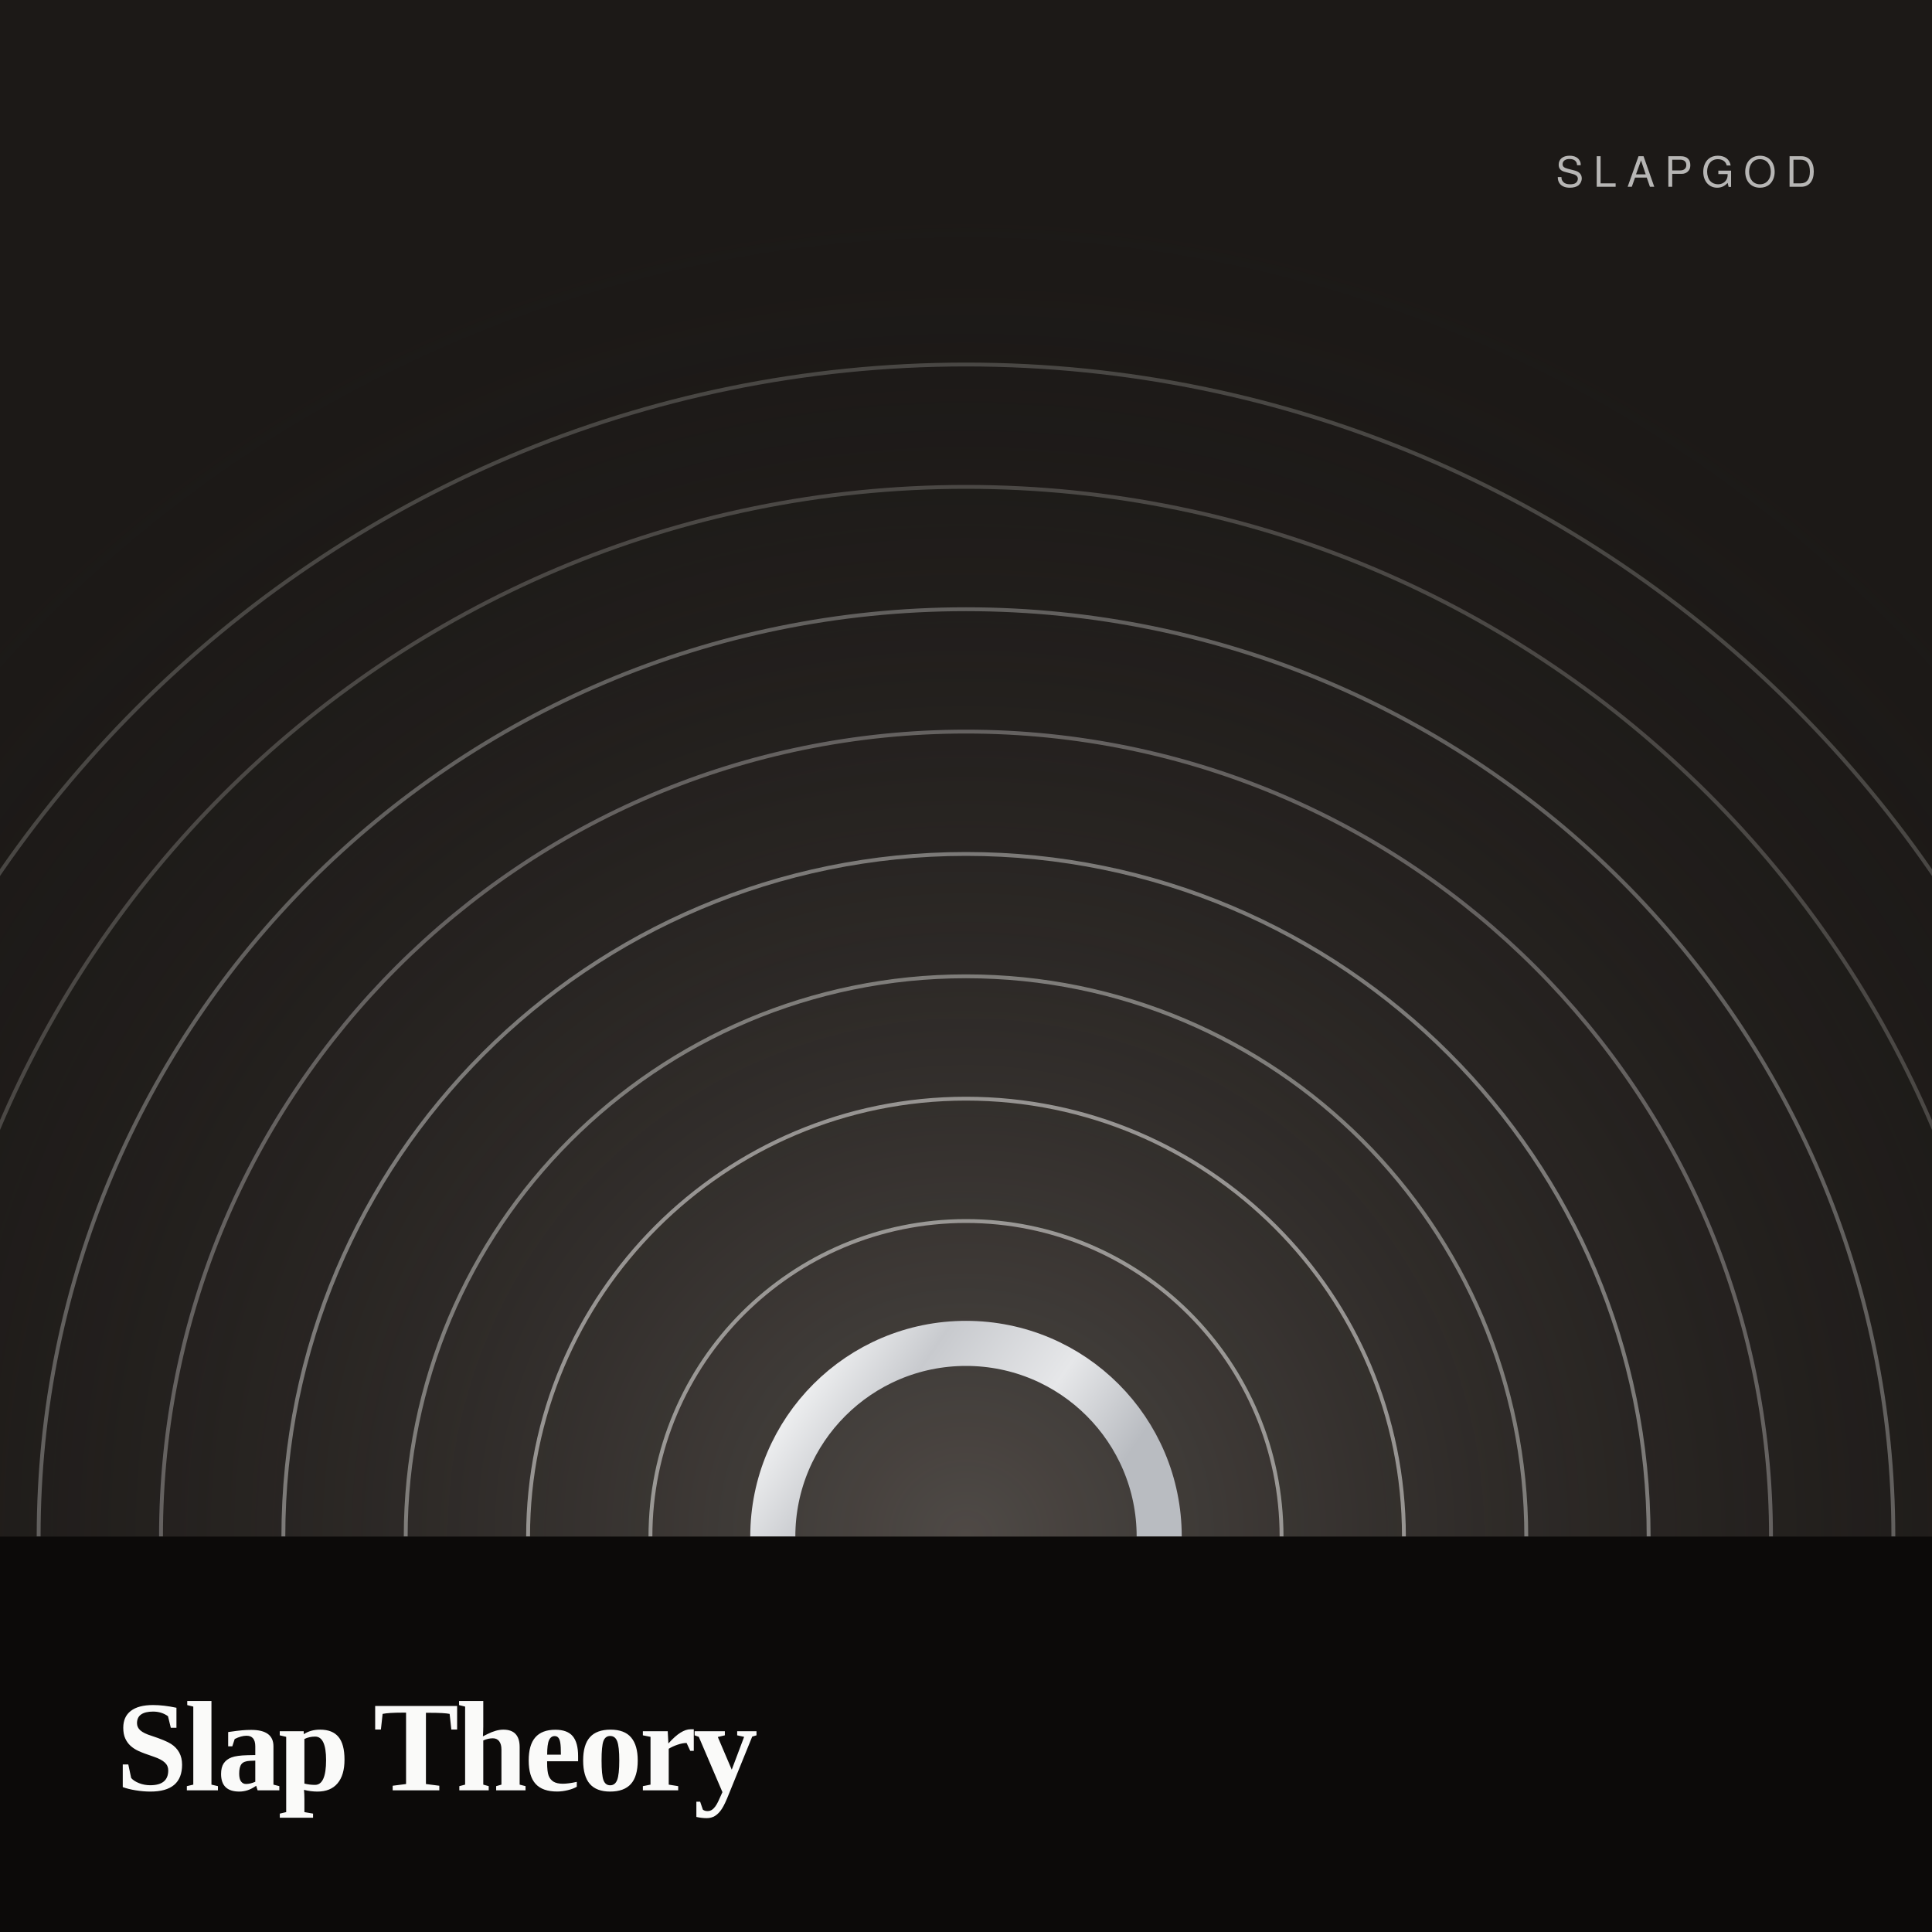
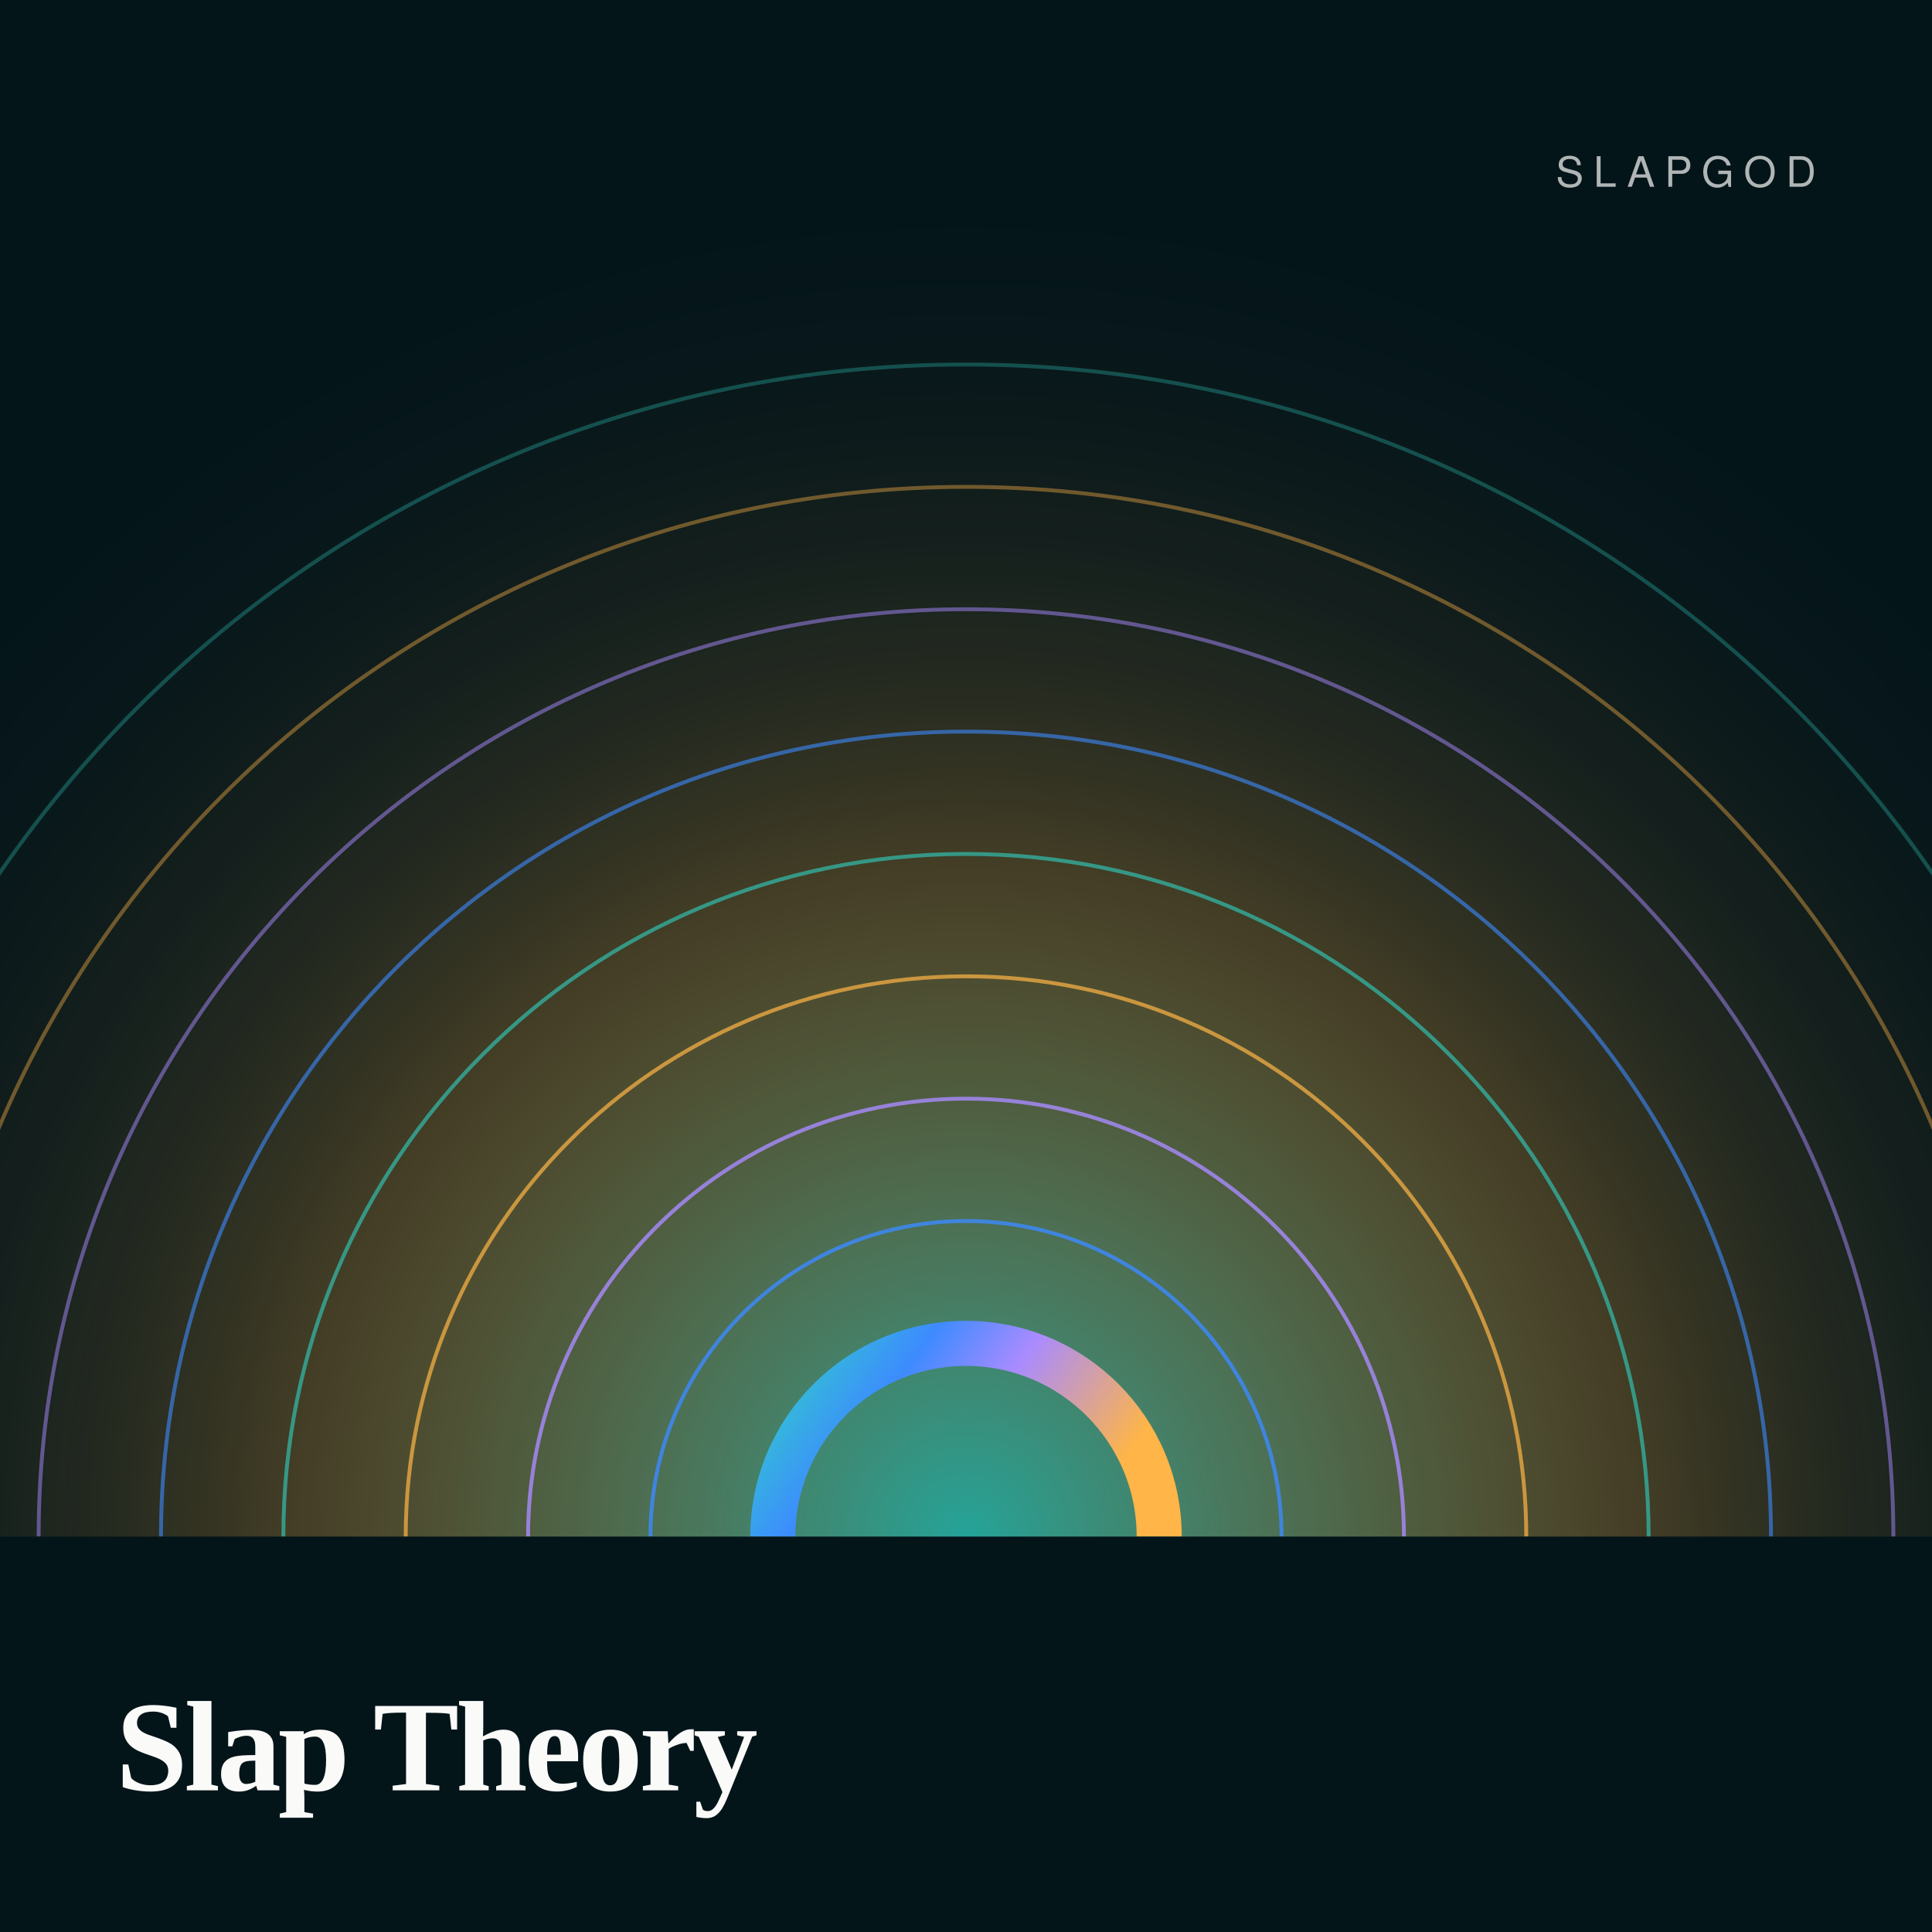
<svg xmlns="http://www.w3.org/2000/svg" viewBox="0 0 600 600" width="600" height="600">
  <defs>
    <linearGradient id="sv-slaptheorydrums" x1="0" y1="0" x2="1" y2=".35">
-       <stop offset="0" stop-color="#A8AAAD" />
-       <stop offset=".13" stop-color="#F0F1F2" />
-       <stop offset=".38" stop-color="#C8CACE" />
-       <stop offset=".72" stop-color="#E6E7E9" />
-       <stop offset="1" stop-color="#B9BCC1" />
+       <stop offset="0" stop-color="#2FD3C4" />
+       <stop offset=".35" stop-color="#3D8BFF" />
+       <stop offset=".6" stop-color="#A98BFF" />
+       <stop offset="1" stop-color="#FFB547" />
    </linearGradient>
    <radialGradient id="ag-slaptheorydrums" cx="300" cy="477.2" r="420" gradientUnits="userSpaceOnUse">
-       <stop offset="0" stop-color="#78716C" stop-opacity=".55" />
-       <stop offset="1" stop-color="#1C1917" stop-opacity="0" />
+       <stop offset="0" stop-color="#2FD3C4" stop-opacity=".75" />
+       <stop offset=".5" stop-color="#FFB547" stop-opacity=".25" />
+       <stop offset="1" stop-color="#04151A" stop-opacity="0" />
    </radialGradient>
  </defs>
-   <rect width="600" height="600" fill="#1C1917" />
+   <rect width="600" height="600" fill="#04151A" />
  <rect width="600" height="600" fill="url(#ag-slaptheorydrums)" />
  <path d="M240 477.2 A60 60 0 0 1 360 477.2" fill="none" stroke="url(#sv-slaptheorydrums)" stroke-opacity="1" stroke-width="14" />
-   <path d="M202 477.2 A98 98 0 0 1 398 477.2" fill="none" stroke="#FAFAF9" stroke-opacity="0.5" stroke-width="1.2" />
-   <path d="M164 477.2 A136 136 0 0 1 436 477.2" fill="none" stroke="#FAFAF9" stroke-opacity="0.5" stroke-width="1.2" />
-   <path d="M126 477.2 A174 174 0 0 1 474 477.2" fill="none" stroke="#FAFAF9" stroke-opacity="0.4" stroke-width="1.2" />
-   <path d="M88 477.2 A212 212 0 0 1 512 477.2" fill="none" stroke="#FAFAF9" stroke-opacity="0.4" stroke-width="1.2" />
-   <path d="M50 477.2 A250 250 0 0 1 550 477.2" fill="none" stroke="#FAFAF9" stroke-opacity="0.3" stroke-width="1.2" />
-   <path d="M12 477.2 A288 288 0 0 1 588 477.2" fill="none" stroke="#FAFAF9" stroke-opacity="0.3" stroke-width="1.2" />
-   <path d="M-26 477.2 A326 326 0 0 1 626 477.2" fill="none" stroke="#FAFAF9" stroke-opacity="0.2" stroke-width="1.2" />
-   <path d="M-64 477.2 A364 364 0 0 1 664 477.2" fill="none" stroke="#FAFAF9" stroke-opacity="0.2" stroke-width="1.2" />
-   <rect y="477.2" width="600" height="122.8" fill="#0C0A09" />
+   <path d="M202 477.2 A98 98 0 0 1 398 477.2" fill="none" stroke="#3D8BFF" stroke-opacity="0.8" stroke-width="1.2" />
+   <path d="M164 477.2 A136 136 0 0 1 436 477.2" fill="none" stroke="#A98BFF" stroke-opacity="0.8" stroke-width="1.2" />
+   <path d="M126 477.2 A174 174 0 0 1 474 477.2" fill="none" stroke="#FFB547" stroke-opacity="0.7" stroke-width="1.2" />
+   <path d="M88 477.2 A212 212 0 0 1 512 477.2" fill="none" stroke="#2FD3C4" stroke-opacity="0.6" stroke-width="1.2" />
+   <path d="M50 477.2 A250 250 0 0 1 550 477.2" fill="none" stroke="#3D8BFF" stroke-opacity="0.6" stroke-width="1.2" />
+   <path d="M12 477.2 A288 288 0 0 1 588 477.2" fill="none" stroke="#A98BFF" stroke-opacity="0.5" stroke-width="1.2" />
+   <path d="M-26 477.2 A326 326 0 0 1 626 477.2" fill="none" stroke="#FFB547" stroke-opacity="0.4" stroke-width="1.2" />
+   <path d="M-64 477.2 A364 364 0 0 1 664 477.2" fill="none" stroke="#2FD3C4" stroke-opacity="0.3" stroke-width="1.2" />
+   <rect y="477.2" width="600" height="122.8" fill="#04151A" />
  <g fill="#FAFAF9">
    <text x="36" y="556" font-family="Georgia, 'Times New Roman', serif" font-weight="700" font-size="40" letter-spacing="-1">Slap Theory</text>
    <text x="564" y="58" font-family="Helvetica, Arial, sans-serif" font-size="13" letter-spacing="3" text-anchor="end" fill-opacity=".7">SLAPGOD</text>
  </g>
</svg>
